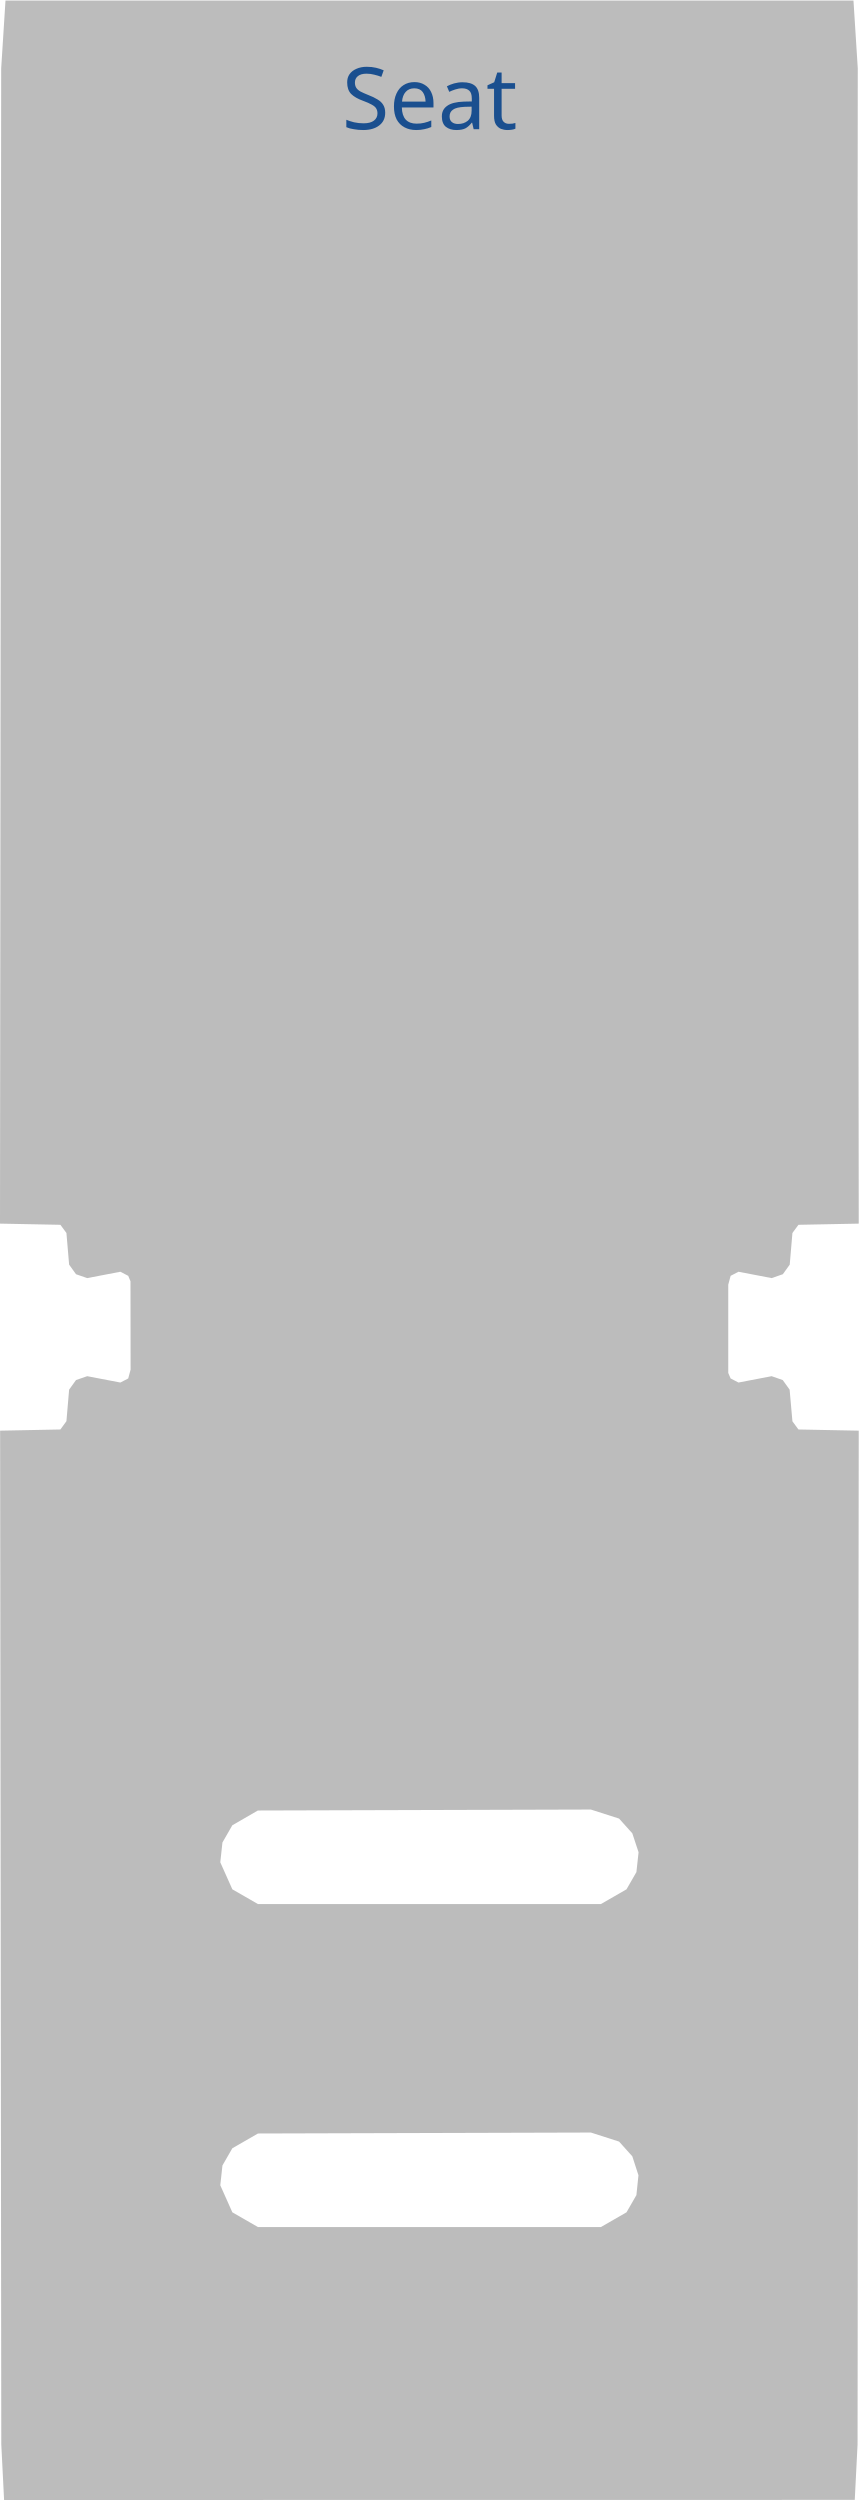
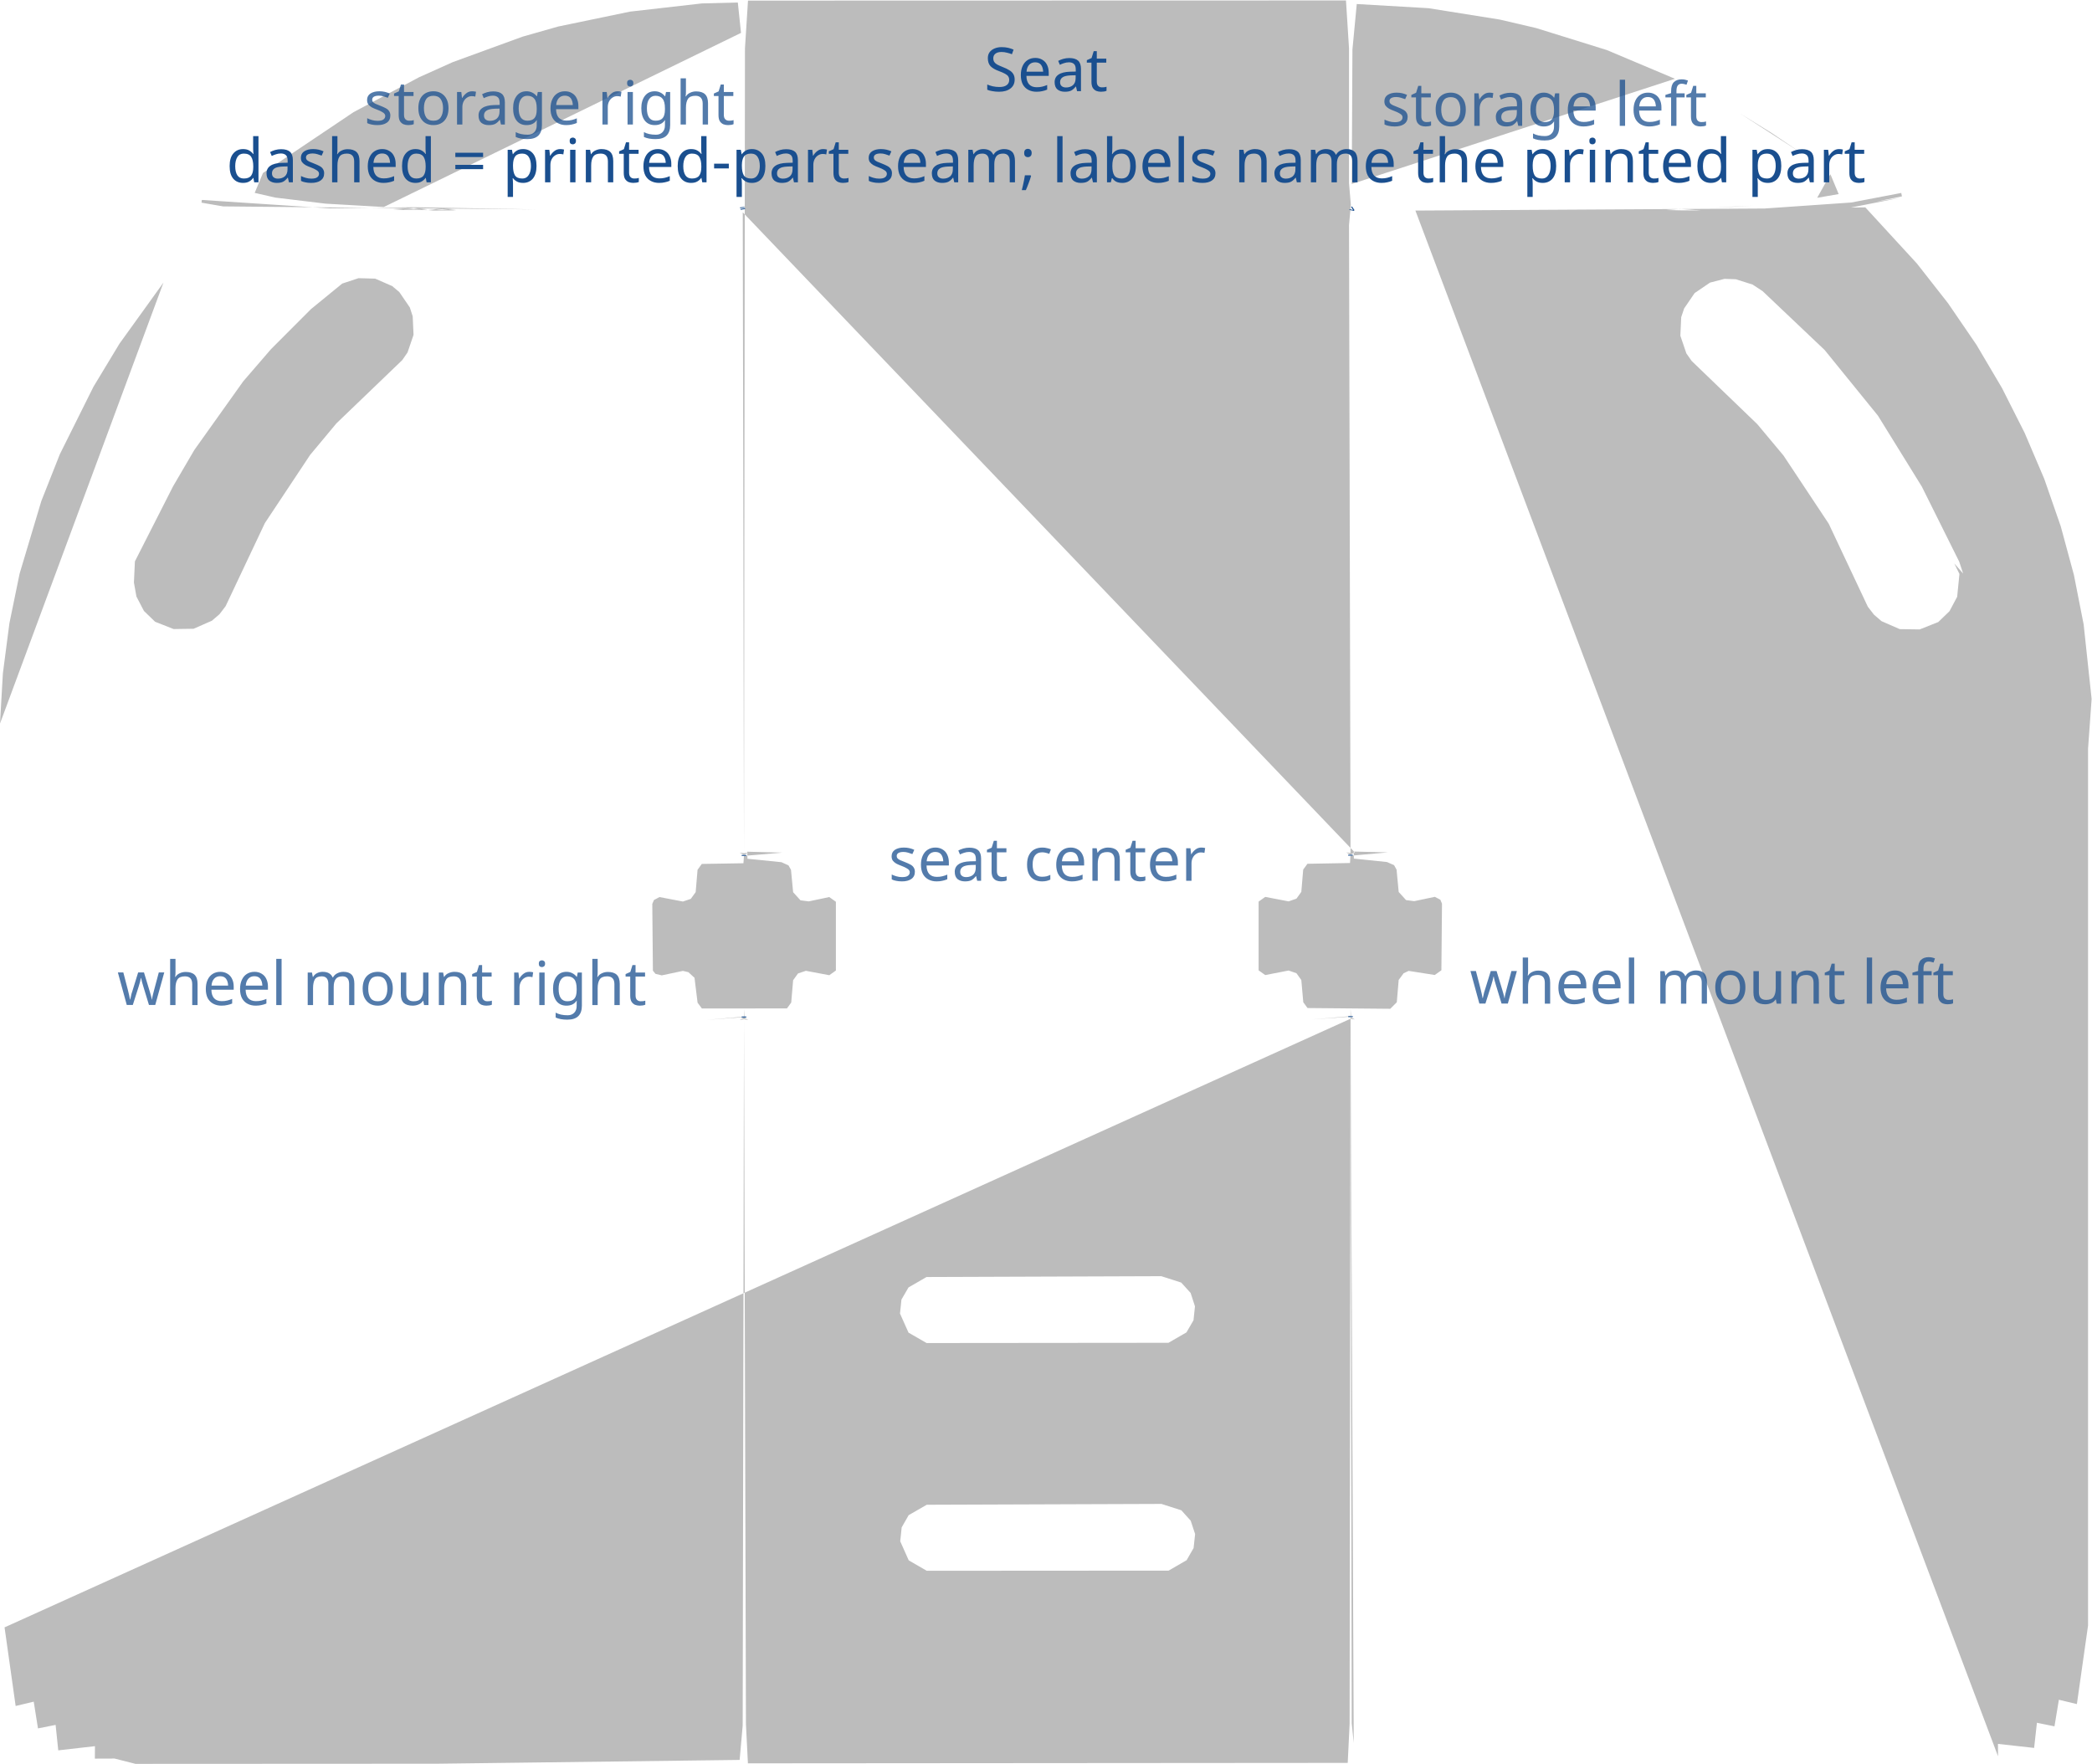
- <svg xmlns="http://www.w3.org/2000/svg" width="79.8mm" height="232.2mm" viewBox="0 0 79.8 232.2" version="1.1">
-   <path d="M79.66 18.58 L79.67 6.35 L79.27 0.05 L0.51 0.05 L0.11 6.36 L0 113.65 L5.61 113.76 L6.17 114.52 L6.42 117.46 L7.06 118.35 L8.1 118.71 L11.18 118.12 L11.91 118.5 L12.12 119.01 L12.13 127.21 L11.91 128.03 L11.18 128.41 L8.1 127.82 L7.06 128.18 L6.42 129.07 L6.17 132 L5.61 132.77 L0.01 132.88 L0.12 227.04 L0.38 232.2 L79.39 232.19 L79.65 227.04 L79.76 132.88 L74.16 132.77 L73.6 132.01 L73.34 129.07 L72.7 128.18 L71.67 127.82 L68.59 128.41 L67.86 128.03 L67.64 127.52 L67.64 119.32 L67.86 118.5 L68.59 118.12 L71.67 118.71 L72.71 118.35 L73.35 117.46 L73.6 114.52 L74.16 113.76 L79.76 113.65 Z M54.88 198.07 L57.5 198.91 L58.73 200.28 L59.3 202.04 L59.11 203.88 L58.19 205.48 L55.81 206.85 L23.96 206.85 L21.58 205.48 L20.46 202.97 L20.66 201.13 L21.58 199.53 L23.96 198.16 Z M54.88 168.07 L57.5 168.91 L58.73 170.28 L59.31 172.04 L59.11 173.88 L58.19 175.48 L55.81 176.85 L23.96 176.85 L21.58 175.48 L20.46 172.97 L20.66 171.13 L21.58 169.53 L23.95 168.16 Z" fill="#bcbcbc" fill-rule="evenodd" />
-   <text x="39.9" y="12" text-anchor="middle" font-family="sans-serif" font-size="8" fill="#1a4f8f">Seat</text>
+ <svg xmlns="http://www.w3.org/2000/svg" width="275.4mm" height="232.2mm" viewBox="0 0 275.4 232.2" version="1.1">
+   <path d="M0.6 214.23 L2.06 224.58 L4.44 224.01 L5 227.53 L7.32 227.07 L7.67 230.42 L12.5 229.87 L12.49 231.51 L15.09 231.5 L17.84 232.2 L57.57 232.18 L97.37 231.68 L97.77 227.16 L97.94 134.17 L98.2 226.98 L98.46 232.13 L177.42 232.07 L177.67 226.92 L177.79 134.11 Z M152.9 197.98 L155.52 198.82 L156.75 200.19 L157.33 201.95 L157.13 203.79 L156.21 205.39 L153.84 206.76 L122 206.78 L119.63 205.41 L118.51 202.9 L118.7 201.07 L119.62 199.46 L122 198.09 Z M152.88 168 L155.5 168.84 L156.74 170.21 L157.31 171.97 L157.12 173.8 L156.19 175.4 L153.82 176.77 L121.98 176.8 L119.6 175.43 L118.48 172.92 L118.67 171.08 L119.6 169.48 L121.97 168.11 Z M263.03 231.2 L263.02 229.57 L267.78 230.1 L268.15 226.79 L270.46 227.26 L271.04 223.76 L273.41 224.33 L274.88 213.99 L274.88 98.56 L275.35 92.01 L274.3 82.2 L273.02 75.69 L271.29 69.3 L269.12 63.05 L266.53 56.98 L263.55 51.08 L260.19 45.39 L256.45 39.92 L252.35 34.69 L245.56 27.3 L243.67 27.32 L250.16 26.04 L246.96 26.55 L250.38 25.85 L250.29 25.4 L243.7 26.66 L232.27 27.45 L186.33 27.72 Z M225.12 37.2 L227.02 36.71 L228.5 36.76 L230.72 37.46 L232.04 38.33 L240.2 46.07 L247.22 54.72 L253 64.06 L257.92 73.94 L258.44 75.51 L257.27 74.17 L257.95 75.56 L257.65 78.56 L256.64 80.46 L255.16 81.89 L252.71 82.86 L250.09 82.82 L247.69 81.77 L246.69 80.91 L245.89 79.87 L240.74 68.94 L234.79 59.97 L231.34 55.84 L222.7 47.52 L222 46.52 L221.21 44.2 L221.32 41.76 L221.71 40.6 L223.09 38.58 Z M178.35 112.21 L177.78 112.52 L177.22 112.21 L177.79 112.3 L177.59 29.65 L177.83 26.96 L177.59 24.11 L177.59 6.36 L177.19 0.06 L98.47 0.08 L98.07 6.38 L97.94 112.32 L97.78 27.95 Z M97.55 4.33 L97.13 0.33 L92.4 0.45 L82.94 1.53 L73.49 3.49 L68.78 4.83 L59.6 8.18 L55.15 10.18 L46.55 14.76 L34.62 22.77 L33.53 25.39 L36.24 26.01 L42.87 26.81 L50.53 27.25 Z M49.39 36.68 L51.63 37.66 L52.57 38.45 L53.95 40.47 L54.33 41.64 L54.44 44.08 L53.65 46.4 L52.95 47.41 L44.29 55.73 L40.83 59.88 L34.87 68.86 L29.7 79.8 L28.9 80.85 L27.9 81.71 L25.49 82.77 L22.86 82.81 L20.42 81.85 L18.95 80.43 L17.96 78.53 L17.63 76.69 L17.76 73.9 L22.79 64.01 L25.58 59.24 L32.02 50.2 L35.67 45.97 L40.93 40.7 L45.05 37.33 L47.2 36.62 Z M220.5 10.37 L211.53 6.59 L202.21 3.69 L197.46 2.58 L188.07 1.08 L178.61 0.53 L178.04 6.53 L177.95 24.22 Z M89.9 127.81 L87.12 128.4 L86.29 128.2 L85.95 127.78 L85.87 118.99 L86.09 118.48 L86.82 118.09 L89.9 118.68 L90.94 118.33 L91.58 117.44 L91.83 114.5 L92.39 113.73 L97.87 113.64 L97.94 112.67 L103 112.24 L98.37 112.12 L98.4 113.05 L102.87 113.5 L103.8 113.92 L104.13 114.51 L104.41 117.45 L105.38 118.52 L106.46 118.66 L109.17 118.09 L110.04 118.71 L110.04 127.76 L109.17 128.38 L106.09 127.8 L105.05 128.15 L104.41 129.04 L104.16 131.98 L103.6 132.75 L92.4 132.76 L91.83 131.99 L91.43 128.72 L90.62 127.98 Z M184.13 129 L183.88 131.94 L183.02 132.8 L172.13 132.7 L171.57 131.94 L171.31 129.01 L170.67 128.12 L169.64 127.76 L166.56 128.36 L165.69 127.74 L165.69 118.69 L166.56 118.07 L169.64 118.66 L170.67 118.3 L171.31 117.41 L171.56 114.47 L172.12 113.71 L177.72 113.61 L177.78 112.65 L182.72 112.21 L178.21 112.1 L178.23 113.03 L182.59 113.48 L183.52 113.89 L183.85 114.48 L184.13 117.42 L185.1 118.49 L186.18 118.63 L188.89 118.06 L189.61 118.44 L189.83 118.96 L189.75 127.73 L188.88 128.35 L185.44 127.81 L184.78 128.12 Z M21.52 37.2 L15.73 45.24 L12.31 50.9 L7.88 59.79 L5.44 65.96 L2.58 75.52 L1.24 82.04 L0.38 88.64 L0 95.25 Z M177.79 133.89 L178.35 134.2 L177.79 134.11 L177.95 226.87 L178.21 229.45 Z M70.72 27.57 L54.48 27.28 L43.39 27.43 L26.57 26.32 L26.53 26.68 L29.37 27.17 Z M239.22 26.04 L242.05 25.55 L240.96 22.93 Z M237.13 20.14 L233.2 17.49 L229.07 14.94 Z M54.48 27.56 L56.33 27.56 L54.48 27.36 L51.7 27.54 Z M221.17 27.5 L219.32 27.65 L221.17 27.69 L223.94 27.71 Z M56.33 27.66 L54.48 27.45 L51.7 27.65 L54.48 27.63 Z M60.06 27.69 L58.22 27.53 L56.33 27.72 L58.19 27.71 Z M60.06 27.57 L58.22 27.44 L56.33 27.61 L58.2 27.62 Z M177.79 132.81 L177.79 133.77 L172.73 134.2 L177.86 133.83 Z M97.94 132.86 L97.94 133.83 L93 134.26 L98.01 133.89 Z M97.94 112.32 L98.5 112.24 L97.94 112.55 L97.37 112.24 Z M97.94 134.17 L97.38 134.26 L97.94 133.95 L98.51 134.26 Z M225.1 27.39 L227.96 27.21 L230.84 27.08 Z M177.96 28.09 L177.96 30.92 L177.96 33.74 L177.96 36.56 Z" fill="#bcbcbc" fill-rule="evenodd" />
+   <polyline points="178.15,27.42 178.03,27.5" fill="none" stroke="#1a4f8f" stroke-width="0.6" stroke-dasharray="2 3" />
+   <polyline points="177.96,27.6 177.94,27.7" fill="none" stroke="#1a4f8f" stroke-width="0.6" stroke-dasharray="2 3" />
+   <polyline points="97.8,27.57 97.78,27.46" fill="none" stroke="#1a4f8f" stroke-width="0.6" stroke-dasharray="2 3" />
+   <polyline points="97.72,27.37 97.71,27.27" fill="none" stroke="#1a4f8f" stroke-width="0.6" stroke-dasharray="2 3" />
+   <polyline points="177.78,112.52 177.78,112.64" fill="none" stroke="#1a4f8f" stroke-width="0.6" stroke-dasharray="2 3" />
+   <polyline points="177.79,133.77 177.79,133.89" fill="none" stroke="#1a4f8f" stroke-width="0.6" stroke-dasharray="2 3" />
+   <polyline points="97.94,112.67 97.94,112.55" fill="none" stroke="#1a4f8f" stroke-width="0.6" stroke-dasharray="2 3" />
+   <polyline points="97.94,133.95 97.94,133.82" fill="none" stroke="#1a4f8f" stroke-width="0.6" stroke-dasharray="2 3" />
+   <text x="203.3" y="16.57" text-anchor="middle" font-family="sans-serif" font-size="8" fill="#1a4f8f" opacity="0.75">storage left</text>
+   <text x="72.33" y="16.39" text-anchor="middle" font-family="sans-serif" font-size="8" fill="#1a4f8f" opacity="0.75">storage right</text>
+   <text x="225.38" y="132.13" text-anchor="middle" font-family="sans-serif" font-size="8" fill="#1a4f8f" opacity="0.75">wheel mount left</text>
+   <text x="50.27" y="132.31" text-anchor="middle" font-family="sans-serif" font-size="8" fill="#1a4f8f" opacity="0.75">wheel mount right</text>
+   <text x="137.87" y="115.95" text-anchor="middle" font-family="sans-serif" font-size="8" fill="#1a4f8f" opacity="0.75">seat center</text>
+   <text x="137.7" y="12" text-anchor="middle" font-family="sans-serif" font-size="8" fill="#1a4f8f">Seat</text>
+   <text x="137.7" y="24" text-anchor="middle" font-family="sans-serif" font-size="8" fill="#1a4f8f">dashed = printed-part seam; labels name the printed part</text>
</svg>
